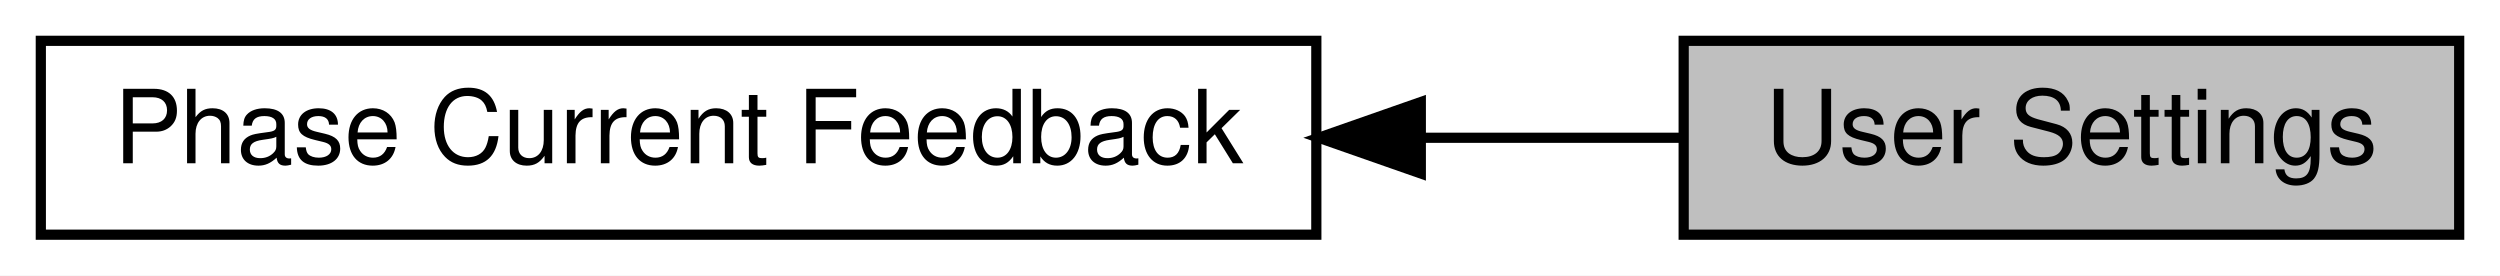
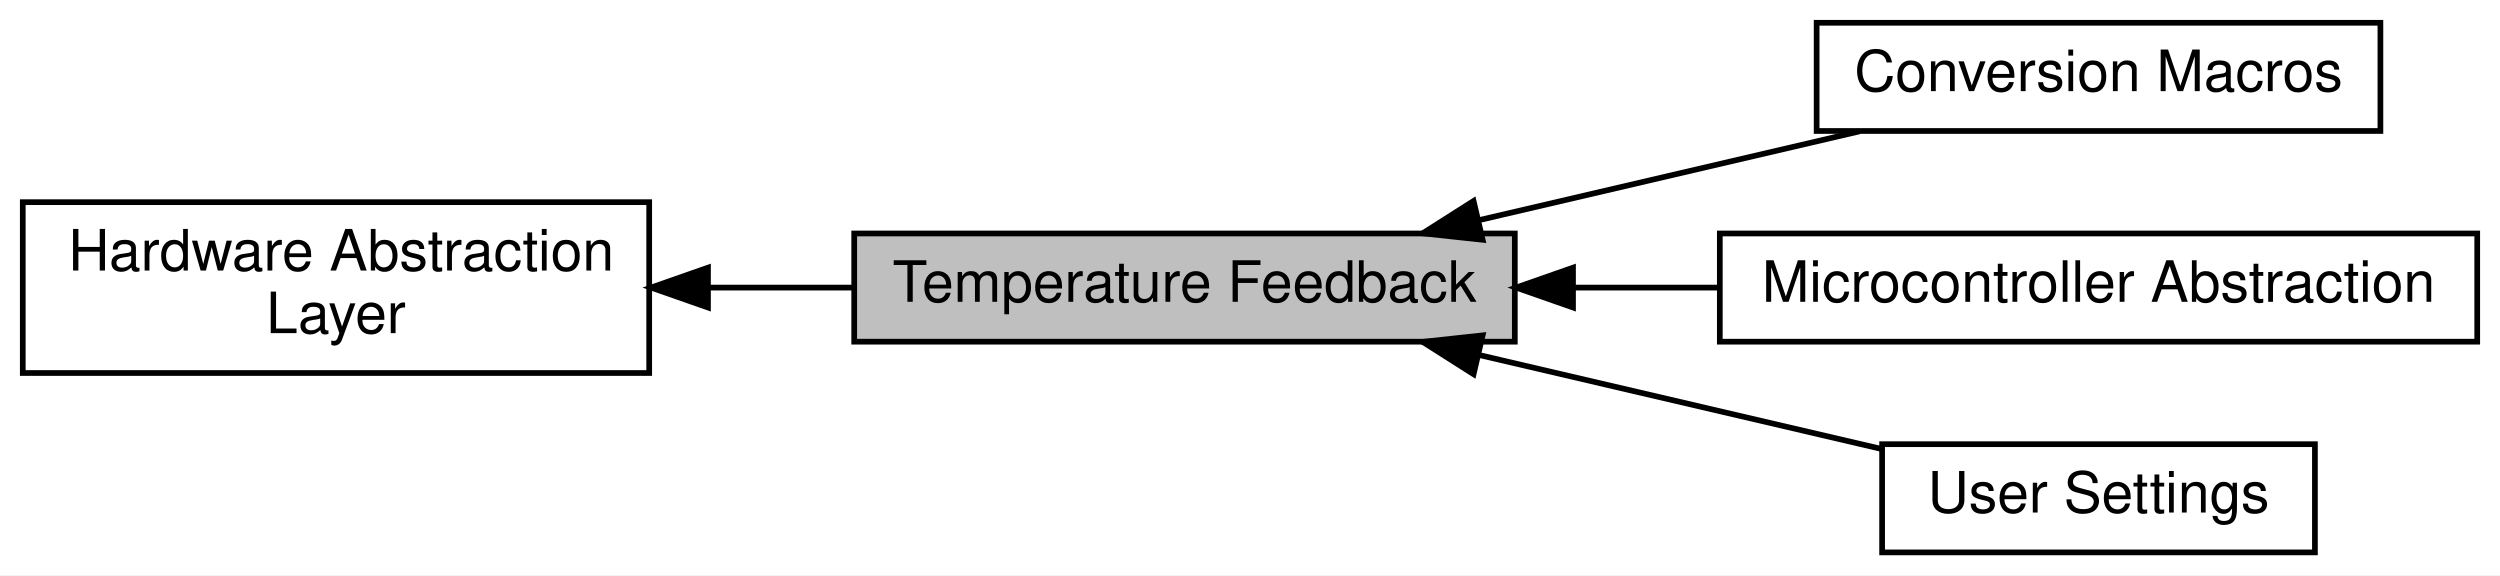
- <svg xmlns="http://www.w3.org/2000/svg" xmlns:xlink="http://www.w3.org/1999/xlink" width="245pt" height="27pt" viewBox="0.00 0.00 245.00 27.00">
-   <g id="graph0" class="graph" transform="scale(1 1) rotate(0) translate(4 23)">
-     <polygon fill="white" stroke="transparent" points="-4,4 -4,-23 241,-23 241,4 -4,4" />
+ <svg xmlns="http://www.w3.org/2000/svg" xmlns:xlink="http://www.w3.org/1999/xlink" width="439pt" height="101pt" viewBox="0.00 0.00 439.00 101.00">
+   <g id="graph0" class="graph" transform="scale(1 1) rotate(0) translate(4 97)">
+     <polygon fill="white" stroke="transparent" points="-4,4 -4,-97 435,-97 435,4 -4,4" />
    <g id="node1" class="node">
      <g id="a_node1">
-         <a xlink:title="User-declaration of phase current feedback parameters using physical quantities.">
-           <polygon fill="#bfbfbf" stroke="black" points="237,-19 161,-19 161,0 237,0 237,-19" />
-           <text text-anchor="middle" x="199" y="-7" font-family="Helvetica,sans-Serif" font-size="10.00">User Settings</text>
+         <a xlink:href="a00531.html" target="_top" xlink:title="Hardware Abstraction Layer Declarations.">
+           <polygon fill="white" stroke="black" points="110,-61.5 0,-61.5 0,-31.5 110,-31.5 110,-61.5" />
+           <text text-anchor="start" x="8" y="-49.5" font-family="Helvetica,sans-Serif" font-size="10.00">Hardware Abstraction</text>
+           <text text-anchor="middle" x="55" y="-38.5" font-family="Helvetica,sans-Serif" font-size="10.00"> Layer</text>
        </a>
      </g>
    </g>
-     <g id="node2" class="node">
-       <g id="a_node2">
-         <a xlink:href="a00406.html" target="_top" xlink:title="Declaration of phase current feedback parameters.">
-           <polygon fill="white" stroke="black" points="125,-19 0,-19 0,0 125,0 125,-19" />
-           <text text-anchor="middle" x="62.5" y="-7" font-family="Helvetica,sans-Serif" font-size="10.00">Phase Current Feedback</text>
+     <g id="node4" class="node">
+       <g id="a_node4">
+         <a xlink:title="Declaration of temperature feedback parameters.">
+           <polygon fill="#bfbfbf" stroke="black" points="262,-56 146,-56 146,-37 262,-37 262,-56" />
+           <text text-anchor="middle" x="204" y="-44" font-family="Helvetica,sans-Serif" font-size="10.00">Temperature Feedback</text>
        </a>
      </g>
    </g>
    <g id="edge1" class="edge">
-       <path fill="none" stroke="black" d="M135.52,-9.5C144.26,-9.5 152.89,-9.5 160.82,-9.5" />
-       <polygon fill="black" stroke="black" points="135.24,-6 125.24,-9.5 135.24,-13 135.24,-6" />
+       <path fill="none" stroke="black" d="M120.53,-46.5C129,-46.5 137.62,-46.5 145.95,-46.5" />
+       <polygon fill="black" stroke="black" points="120.32,-43 110.32,-46.5 120.32,-50 120.32,-43" />
+     </g>
+     <g id="node2" class="node">
+       <g id="a_node2">
+         <a xlink:href="a00409.html" target="_top" xlink:title="Conversion macros for user-declarations of temperature feedback parameters.">
+           <polygon fill="white" stroke="black" points="414,-93 315,-93 315,-74 414,-74 414,-93" />
+           <text text-anchor="middle" x="364.5" y="-81" font-family="Helvetica,sans-Serif" font-size="10.00">Conversion Macros</text>
+         </a>
+       </g>
+     </g>
+     <g id="node3" class="node">
+       <g id="a_node3">
+         <a xlink:href="a00410.html" target="_top" xlink:title="Device analog input pin, register and interrupt vector assignments of temperature feedback signal(s)">
+           <polygon fill="white" stroke="black" points="431,-56 298,-56 298,-37 431,-37 431,-56" />
+           <text text-anchor="middle" x="364.5" y="-44" font-family="Helvetica,sans-Serif" font-size="10.00">Microcontroller Abstraction</text>
+         </a>
+       </g>
+     </g>
+     <g id="edge3" class="edge">
+       <path fill="none" stroke="black" d="M255.79,-58.36C277.36,-63.39 302.18,-69.18 322.55,-73.94" />
+       <polygon fill="black" stroke="black" points="256.35,-54.89 245.82,-56.03 254.76,-61.71 256.35,-54.89" />
+     </g>
+     <g id="edge4" class="edge">
+       <path fill="none" stroke="black" d="M272.36,-46.5C280.77,-46.5 289.36,-46.5 297.74,-46.5" />
+       <polygon fill="black" stroke="black" points="272.22,-43 262.22,-46.5 272.22,-50 272.22,-43" />
+     </g>
+     <g id="node5" class="node">
+       <g id="a_node5">
+         <a xlink:href="a00408.html" target="_top" xlink:title="User-declaration of temperature feedback parameters using physical quantities.">
+           <polygon fill="white" stroke="black" points="402.5,-19 326.5,-19 326.5,0 402.5,0 402.5,-19" />
+           <text text-anchor="middle" x="364.5" y="-7" font-family="Helvetica,sans-Serif" font-size="10.00">User Settings</text>
+         </a>
+       </g>
+     </g>
+     <g id="edge2" class="edge">
+       <path fill="none" stroke="black" d="M255.73,-34.66C278.68,-29.3 305.3,-23.09 326.35,-18.17" />
+       <polygon fill="black" stroke="black" points="254.76,-31.29 245.82,-36.97 256.35,-38.11 254.76,-31.29" />
    </g>
  </g>
</svg>
